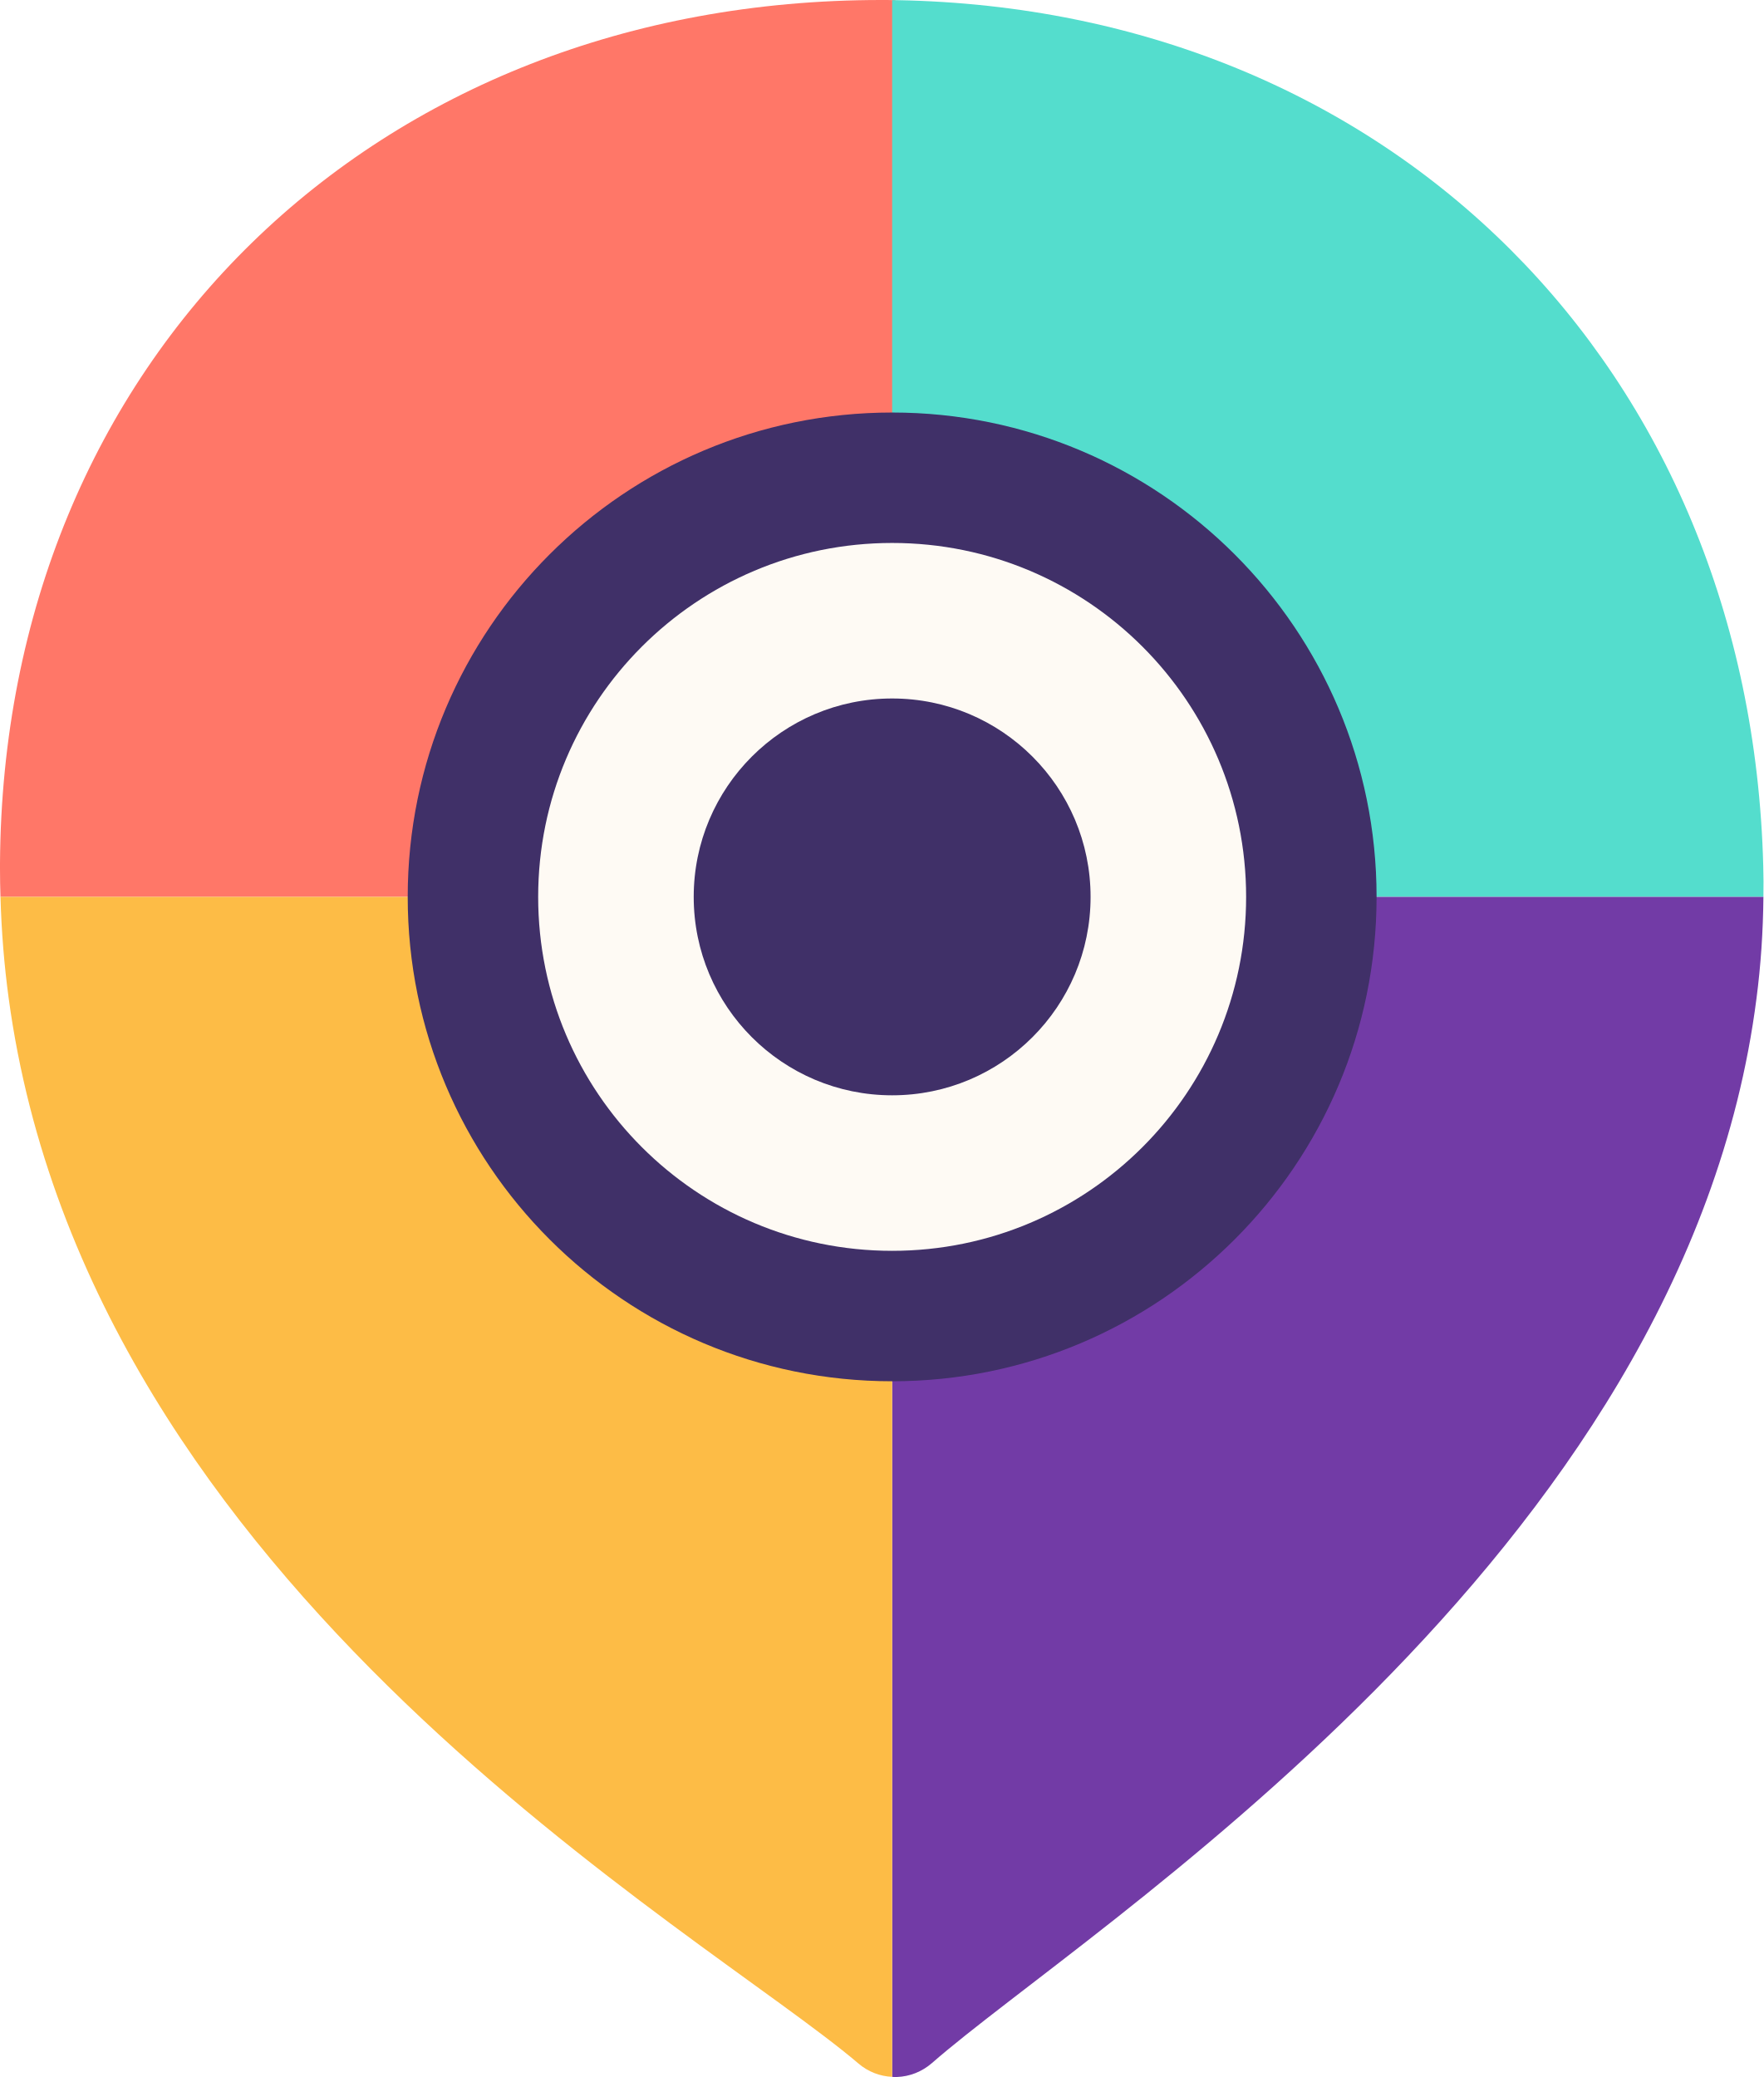
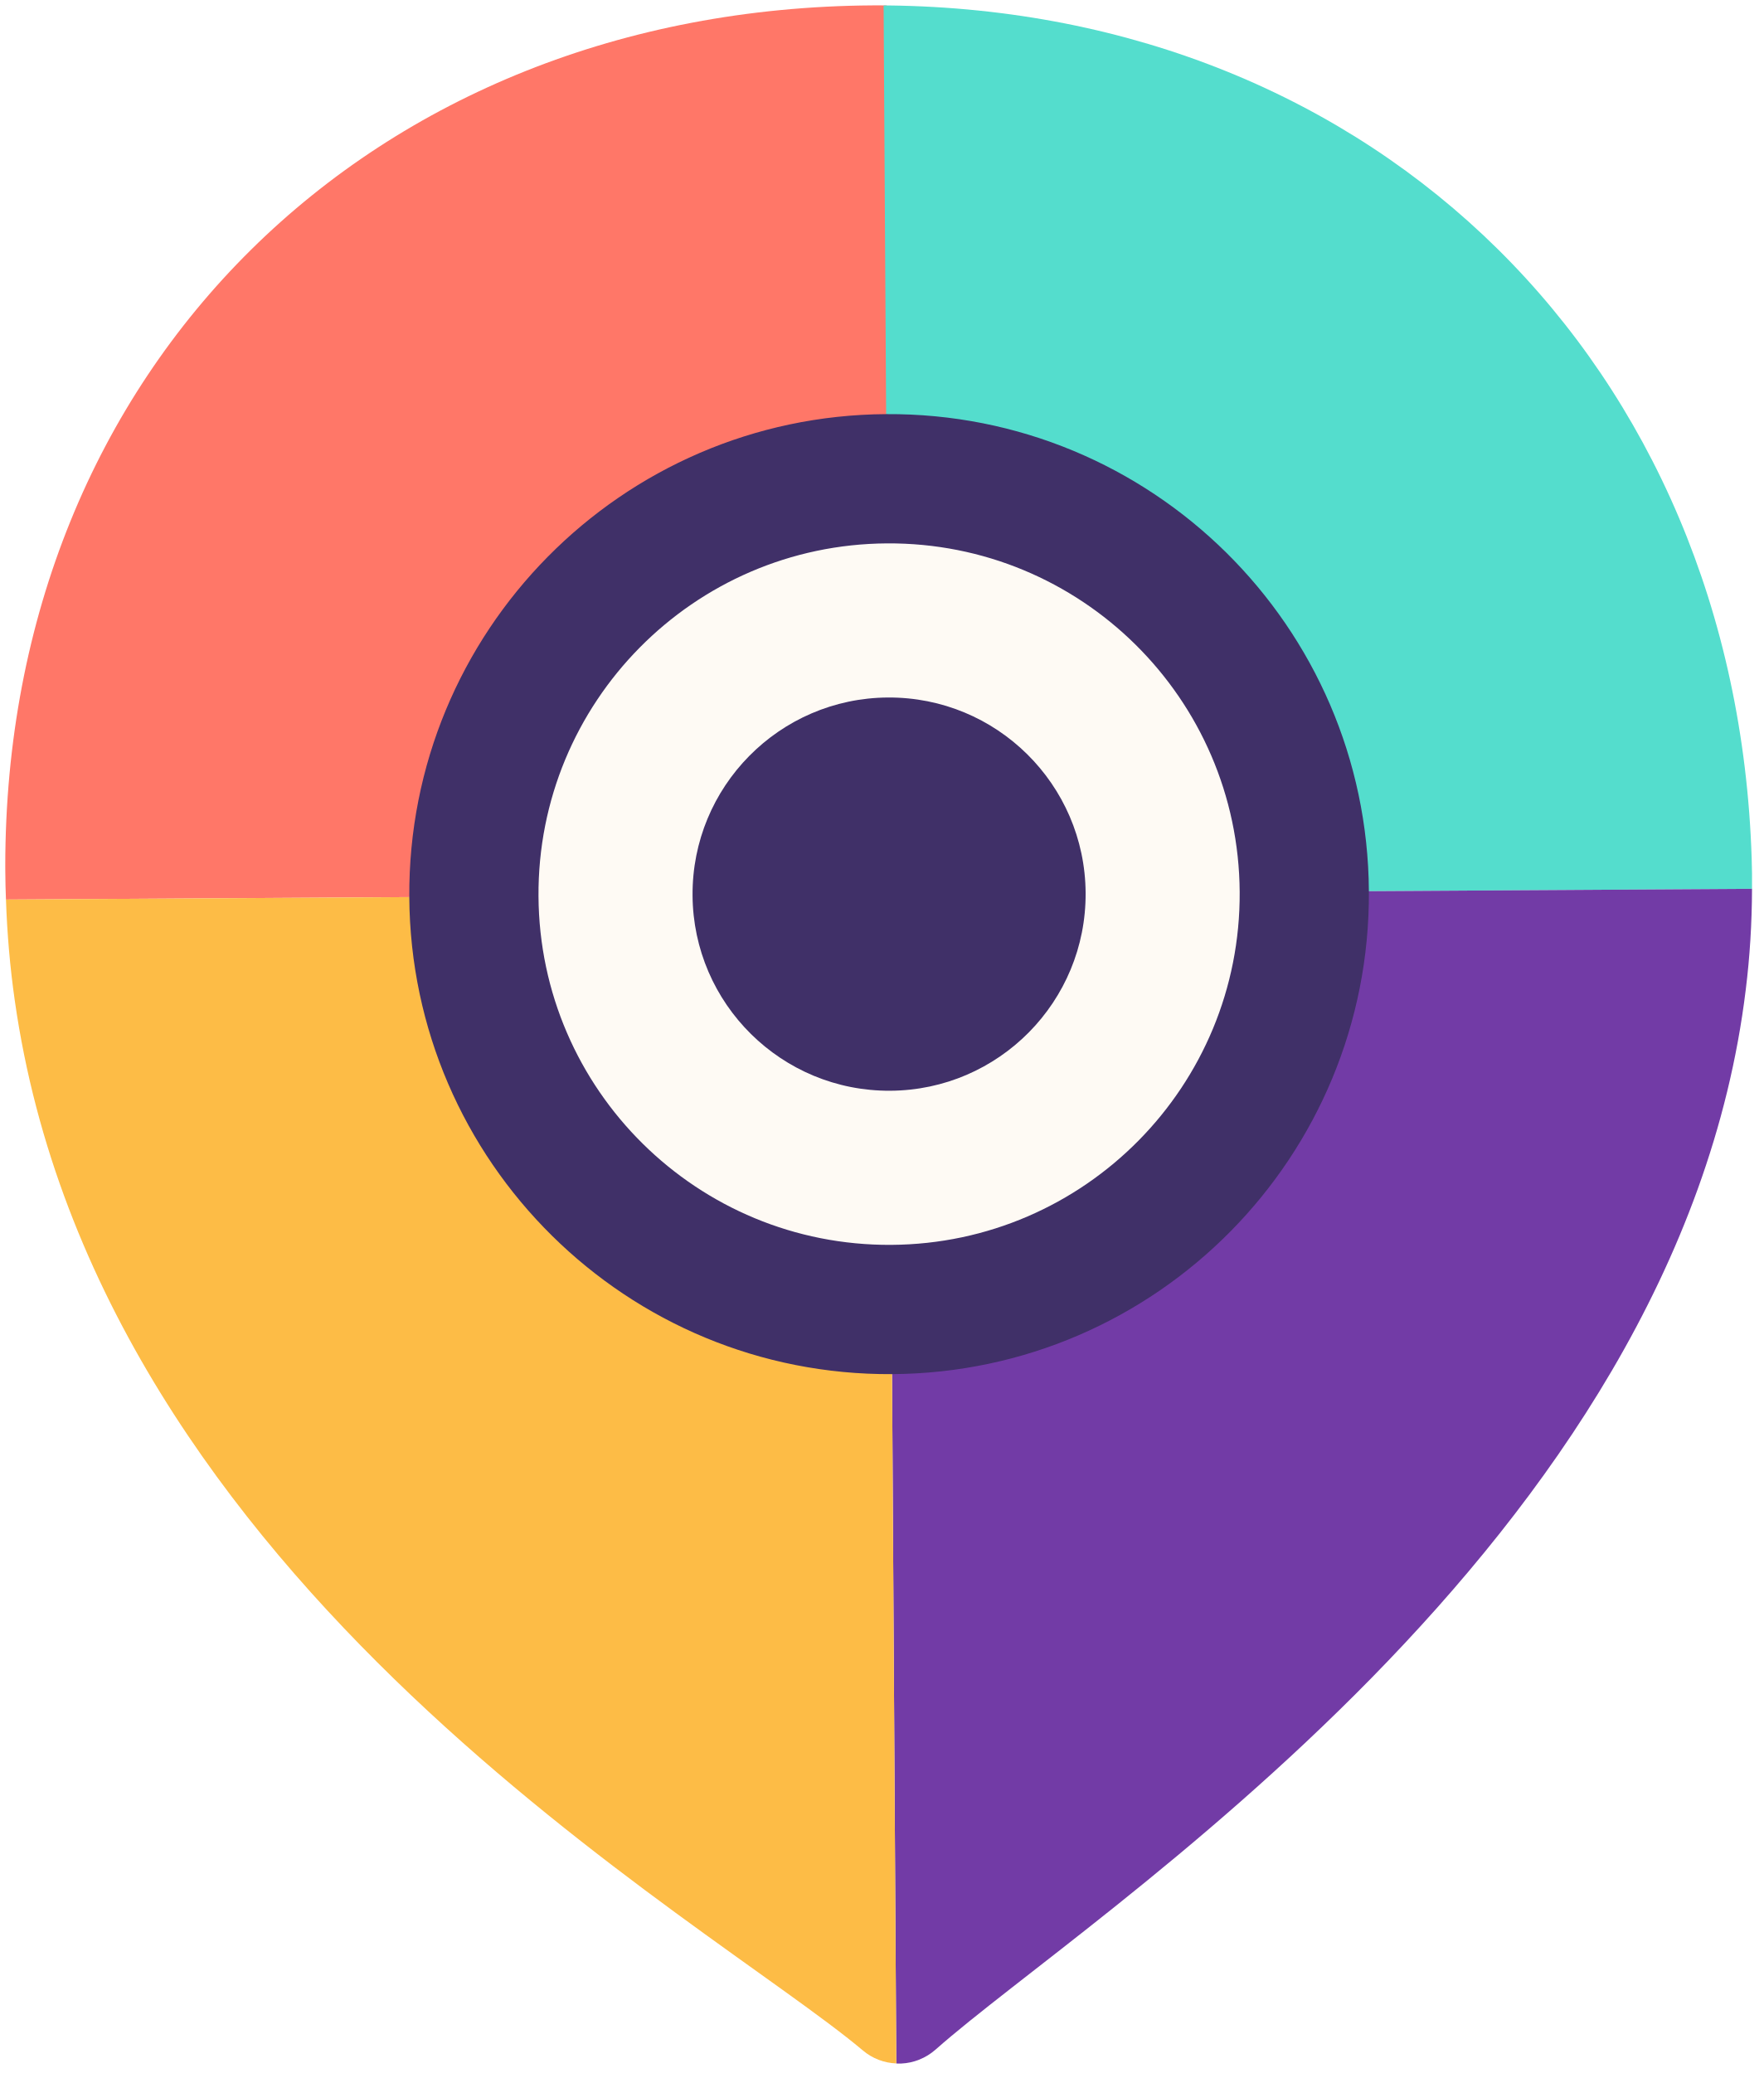
- <svg xmlns="http://www.w3.org/2000/svg" id="Camada_2" data-name="Camada 2" viewBox="0 0 108.96 128.34">
-   <defs>
-     <style>
-       .cls-1 {
-         fill: #403068;
-       }
- 
-       .cls-2 {
-         fill: #723ba6;
-       }
- 
-       .cls-3 {
-         fill: #ff7768;
-       }
- 
-       .cls-4 {
-         fill: #fefaf4;
-       }
- 
-       .cls-5 {
-         fill: #fdbc46;
-       }
- 
-       .cls-6 {
-         fill: #54ddcd;
-       }
-     </style>
-   </defs>
-   <g id="Camada_1-2" data-name="Camada 1">
-     <g>
-       <path class="cls-3" d="M55.32.01v55.41H.03c-.02-.57-.03-1.14-.03-1.72v-.36C.19,22.2,23.19,0,54.44,0c.29,0,.58,0,.87.01Z" />
-       <path class="cls-6" d="M108.95,55.42h-53.83V.01c.1,0,.2,0,.3,0,30.54.55,52.72,22.75,53.52,53.49.02.64.02,1.28.01,1.91Z" />
-       <path class="cls-2" d="M108.95,55.42c-.02,2.14-.16,4.23-.43,6.29-4.43,34.57-41.45,57.46-50.93,65.76-.63.55-1.39.84-2.17.87h-.13c-.06,0-.11,0-.17-.01V55.42h53.83Z" />
-       <path class="cls-5" d="M55.12,55.42v72.91c-.74-.03-1.49-.31-2.09-.83C43.3,119.22,5.51,98.22.54,61.71c-.28-2.05-.45-4.14-.51-6.29h55.09Z" />
-       <circle class="cls-1" cx="55.12" cy="55.42" r="29.93" />
-       <circle class="cls-4" cx="55.12" cy="55.42" r="21.87" />
-       <circle class="cls-1" cx="55.12" cy="55.42" r="12.26" />
-     </g>
-   </g>
+ <svg xmlns="http://www.w3.org/2000/svg" width="387" height="455" viewBox="0 0 387 455" fill="none">
+   <path d="M194.614 1.198L195.816 196.245L1.308 197.444C1.225 195.438 1.178 193.432 1.165 191.39L1.157 190.123C1.15 80.504 81.582 1.859 191.518 1.182C192.538 1.176 193.558 1.169 194.579 1.198L194.614 1.198Z" fill="#FF7768" />
+   <path d="M384.484 195.083L195.112 196.25L193.91 1.202C194.262 1.2 194.614 1.198 194.966 1.196C302.416 2.47 380.926 80.135 384.407 188.324C384.491 190.577 384.505 192.83 384.484 195.048L384.484 195.083Z" fill="#54DDCD" />
+   <path d="M384.484 195.083C384.46 202.616 384.013 209.976 383.108 217.233C368.273 339.018 238.535 420.396 205.365 449.818C203.16 451.767 200.493 452.805 197.75 452.927L197.292 452.93C197.081 452.931 196.905 452.932 196.694 452.899L195.112 196.25L384.484 195.083Z" fill="#723BA6" />
+   <path d="M195.112 196.25L196.694 452.899C194.09 452.809 191.446 451.84 189.323 450.022C154.914 421.087 21.515 347.985 3.238 219.574C2.209 212.364 1.566 205.011 1.308 197.444L195.112 196.25Z" fill="#FDBC46" />
+   <path d="M195.762 301.606C253.913 301.247 300.763 253.787 300.405 195.601C300.046 137.414 252.615 90.536 194.463 90.894C136.312 91.252 89.461 138.712 89.82 196.899C90.178 255.085 137.61 301.964 195.762 301.606Z" fill="#403068" />
+   <path d="M195.587 273.234C238.078 272.972 272.312 238.293 272.05 195.776C271.788 153.259 237.129 119.004 194.638 119.266C152.146 119.528 117.912 154.207 118.174 196.724C118.436 239.241 153.095 273.496 195.587 273.234Z" fill="#FEFAF4" />
+   <path d="M195.378 239.406C219.198 239.259 238.389 219.819 238.242 195.984C238.096 172.15 218.666 152.947 194.846 153.094C171.026 153.24 151.835 172.681 151.982 196.516C152.129 220.35 171.558 239.553 195.378 239.406Z" fill="#403068" />
</svg>
